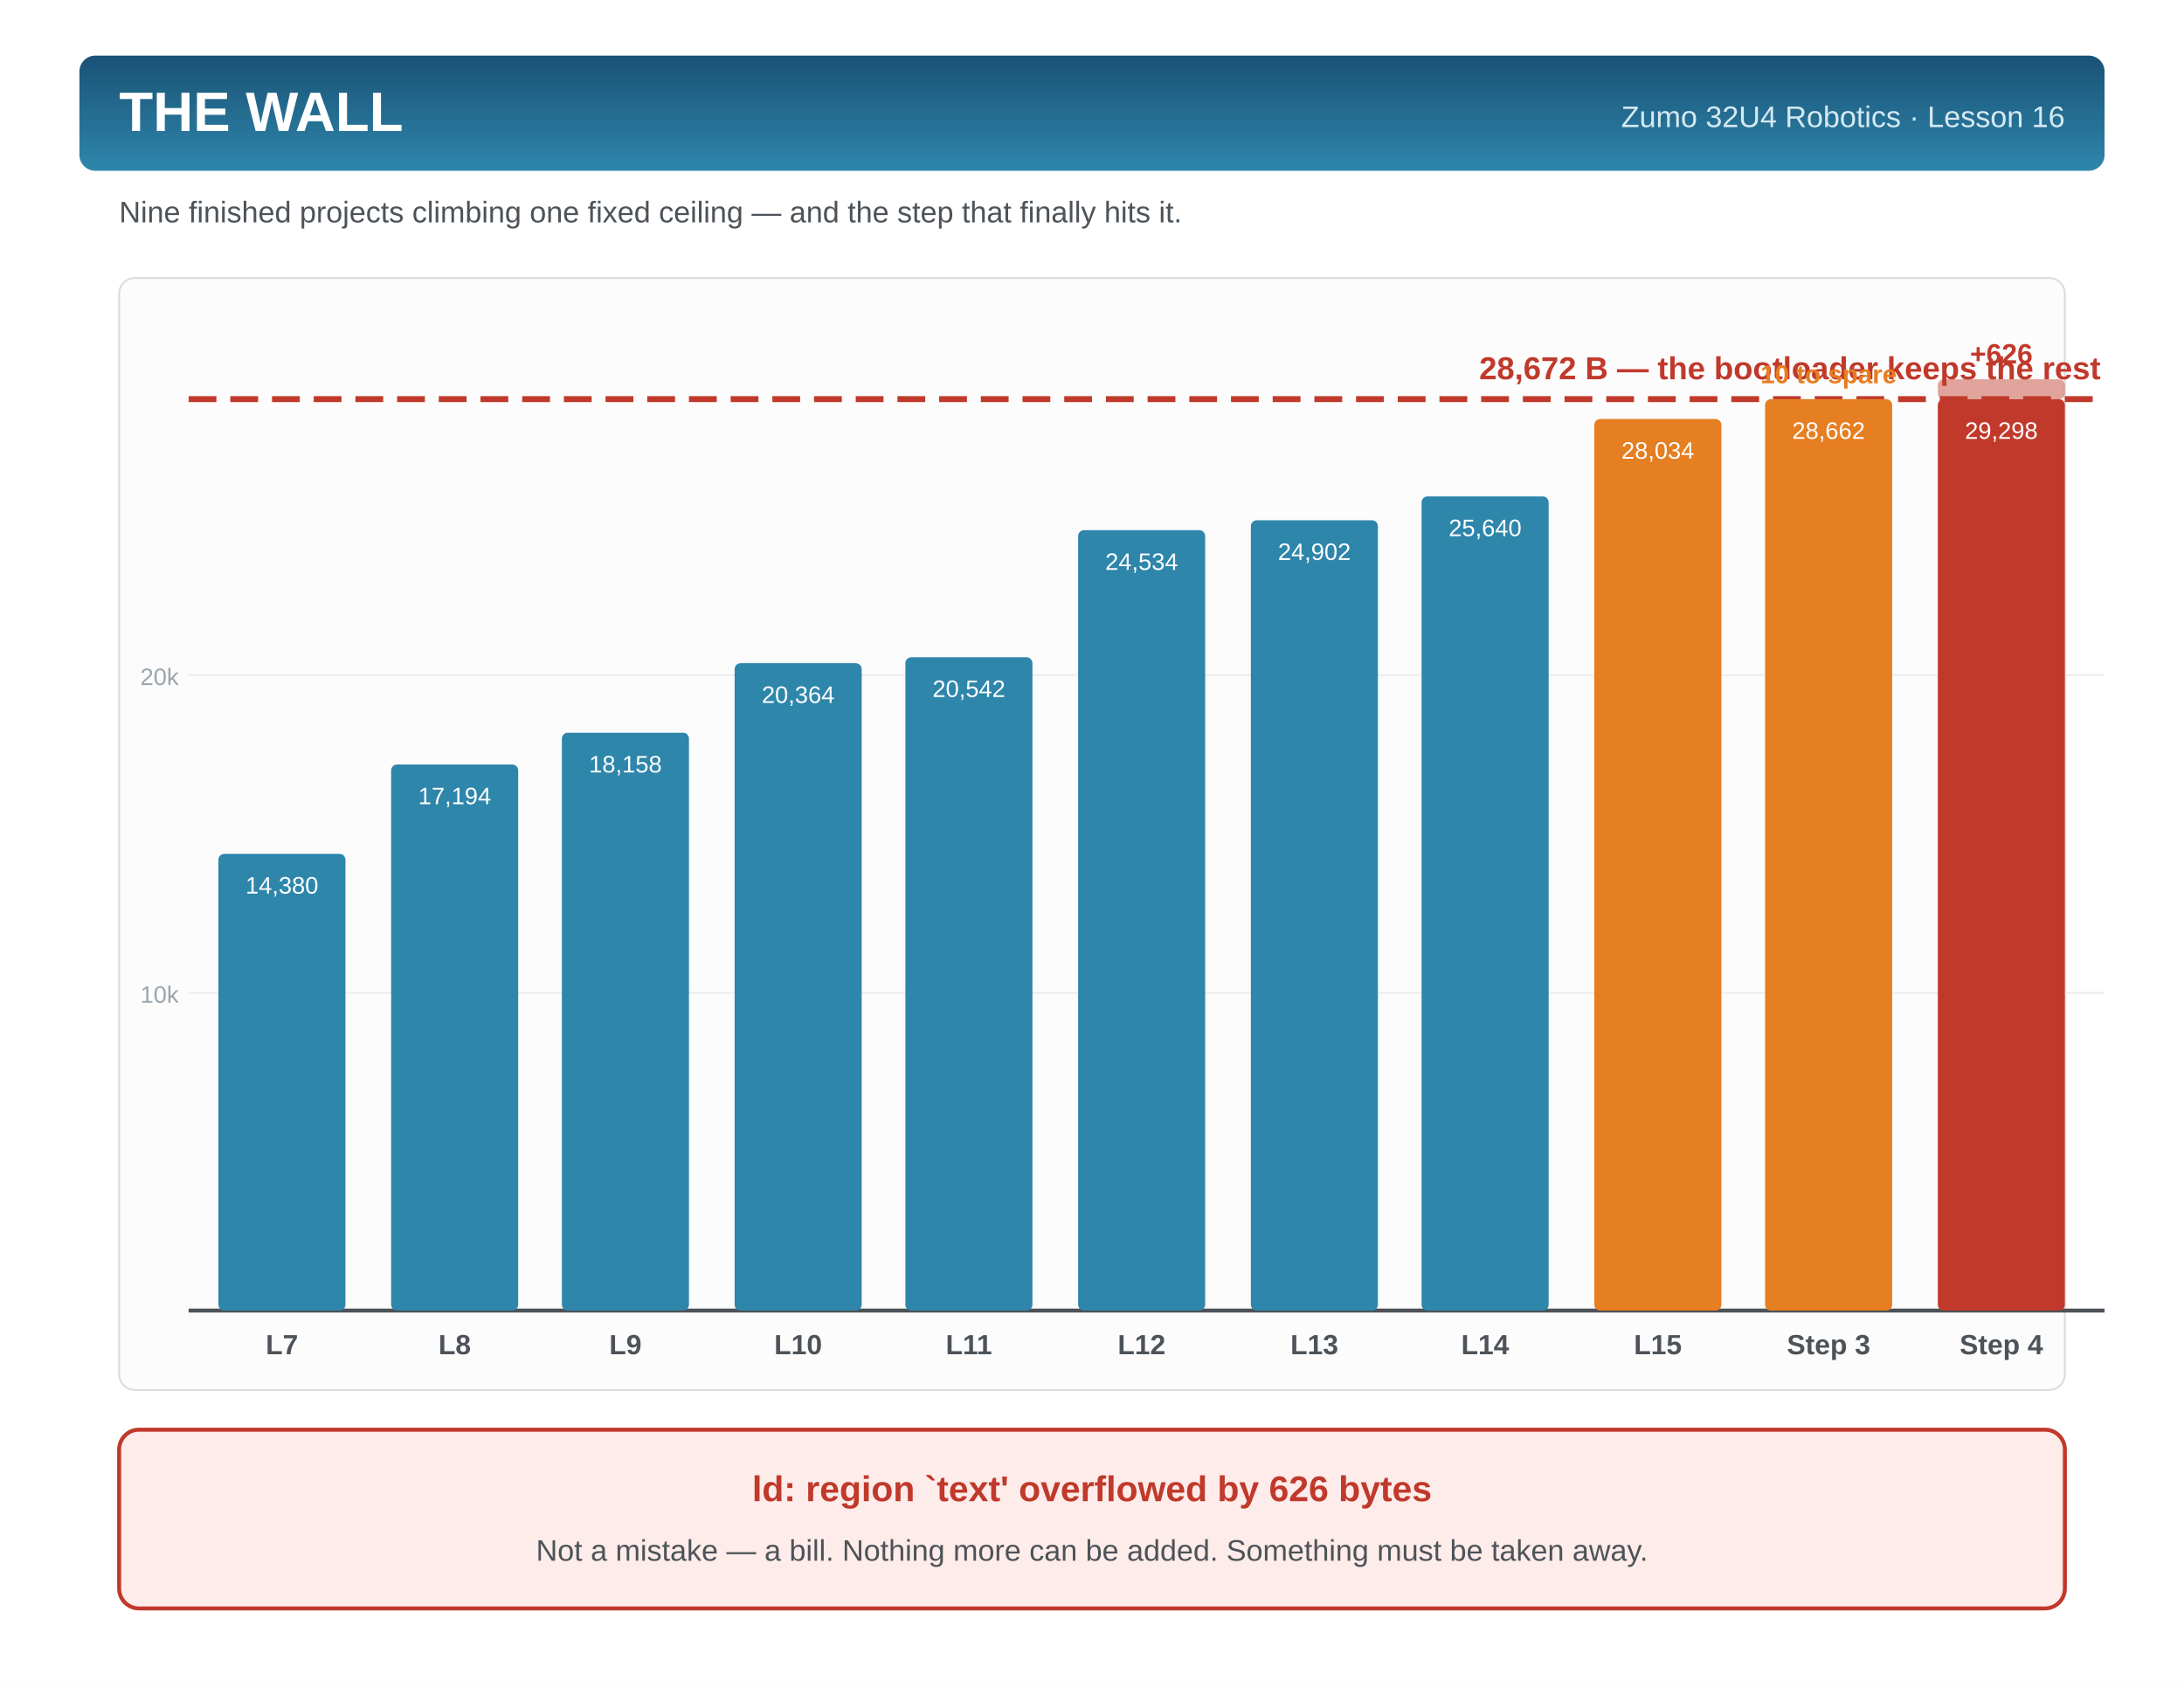
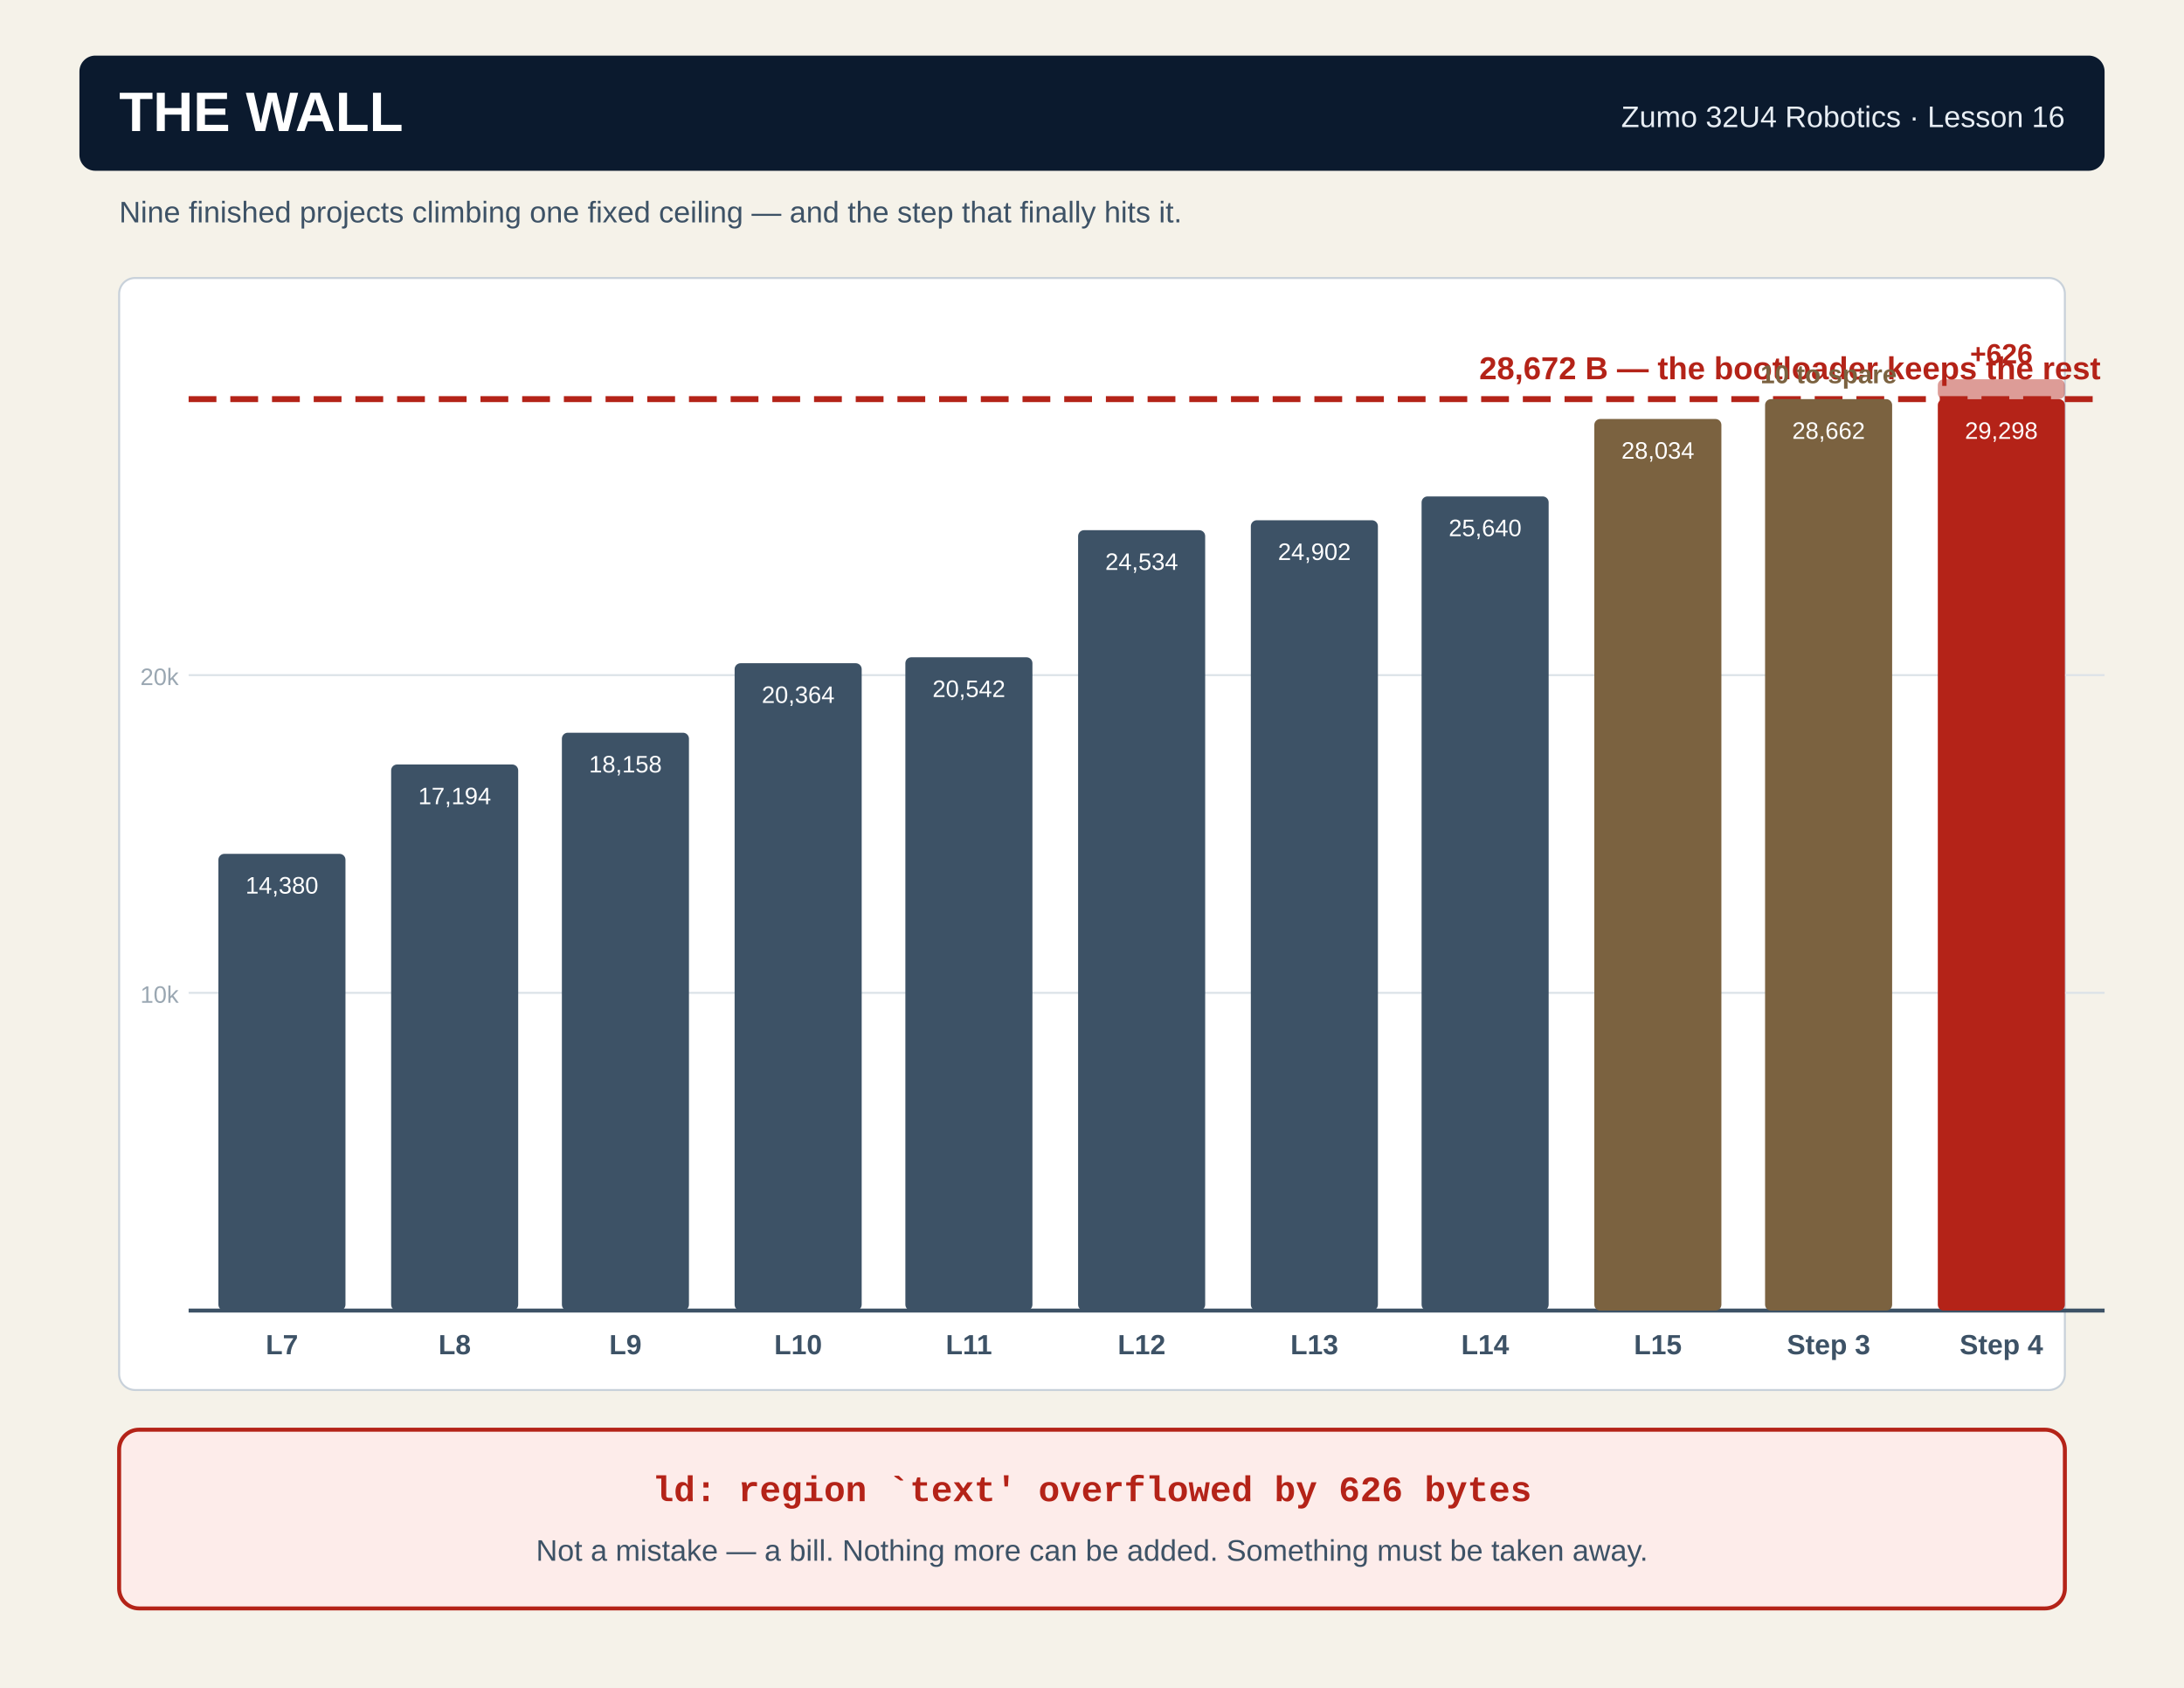
- <svg xmlns="http://www.w3.org/2000/svg" viewBox="0 0 1100 850" font-family="Segoe UI, Arial, sans-serif">
+ <svg xmlns="http://www.w3.org/2000/svg" viewBox="0 0 1100 850" font-family="Arial, Helvetica, sans-serif" width="1100" height="850">
  <defs>
-     <linearGradient id="titleGrad" x1="0" y1="0" x2="0" y2="1">
-       <stop offset="0" stop-color="#1a5276" />
-       <stop offset="1" stop-color="#2e86ab" />
-     </linearGradient>
-   </defs>
-   <rect x="0" y="0" width="1100" height="850" fill="#ffffff" />
-   <rect x="40" y="28" width="1020" height="58" rx="8" fill="url(#titleGrad)" />
-   <text x="60" y="66" fill="#ffffff" font-size="28" font-weight="bold">THE WALL</text>
-   <text x="1040" y="64" fill="#d6e9f2" font-size="15" text-anchor="end">Zumo 32U4 Robotics · Lesson 16</text>
-   <text x="60" y="112" fill="#4d5358" font-size="15">Nine finished projects climbing one fixed ceiling — and the step that finally hits it.</text>
-   <rect x="60" y="140" width="980" height="560" rx="8" fill="#fcfcfc" stroke="#dddddd" />
-   <line x1="95" y1="500" x2="1060" y2="500" stroke="#eeeeee" stroke-width="1" />
-   <line x1="95" y1="340" x2="1060" y2="340" stroke="#eeeeee" stroke-width="1" />
-   <text x="90" y="505" fill="#9aa5ab" font-size="12" text-anchor="end">10k</text>
-   <text x="90" y="345" fill="#9aa5ab" font-size="12" text-anchor="end">20k</text>
-   <line x1="95" y1="660" x2="1060" y2="660" stroke="#4d5358" stroke-width="2" />
-   <line x1="95" y1="201" x2="1060" y2="201" stroke="#c0392b" stroke-width="3" stroke-dasharray="14,7" />
+     </defs>
+   <rect x="0" y="0" width="1100" height="850" fill="#F5F2E9" />
+   <rect x="40" y="28" width="1020" height="58" rx="8" fill="#0B1A2E" />
+   <text x="60" y="66" fill="#FFFFFF" font-size="28" font-weight="bold" font-family="Arial, Helvetica, sans-serif">THE WALL</text>
+   <text x="1040" y="64" fill="#E8EEF4" font-size="15" text-anchor="end" font-family="Arial, Helvetica, sans-serif">Zumo 32U4 Robotics · Lesson 16</text>
+   <text x="60" y="112" fill="#3D5266" font-size="15" font-family="Arial, Helvetica, sans-serif">Nine finished projects climbing one fixed ceiling — and the step that finally hits it.</text>
+   <rect x="60" y="140" width="980" height="560" rx="8" fill="#FFFFFF" stroke="#C8D1DA" />
+   <line x1="95" y1="500" x2="1060" y2="500" stroke="#DCE3E8" stroke-width="1" />
+   <line x1="95" y1="340" x2="1060" y2="340" stroke="#DCE3E8" stroke-width="1" />
+   <text x="90" y="505" fill="#9AA7B2" font-size="12" text-anchor="end" font-family="Arial, Helvetica, sans-serif">10k</text>
+   <text x="90" y="345" fill="#9AA7B2" font-size="12" text-anchor="end" font-family="Arial, Helvetica, sans-serif">20k</text>
+   <line x1="95" y1="660" x2="1060" y2="660" stroke="#3D5266" stroke-width="2" />
+   <line x1="95" y1="201" x2="1060" y2="201" stroke="#B42318" stroke-width="3" stroke-dasharray="14,7" />
  <rect x="95" y="200" width="965" height="0.0" fill="none" />
-   <text x="1058" y="191" fill="#c0392b" font-size="16" font-weight="bold" text-anchor="end">28,672 B — the bootloader keeps the rest</text>
-   <rect x="110" y="430" width="64" height="230" fill="#2e86ab" rx="3" />
-   <text x="142" y="682" fill="#4d5358" font-size="14" font-weight="bold" text-anchor="middle">L7</text>
-   <text x="142" y="450" fill="#ffffff" font-size="12" text-anchor="middle">14,380</text>
-   <rect x="197" y="385" width="64" height="275" fill="#2e86ab" rx="3" />
-   <text x="229" y="682" fill="#4d5358" font-size="14" font-weight="bold" text-anchor="middle">L8</text>
-   <text x="229" y="405" fill="#ffffff" font-size="12" text-anchor="middle">17,194</text>
-   <rect x="283" y="369" width="64" height="291" fill="#2e86ab" rx="3" />
-   <text x="315" y="682" fill="#4d5358" font-size="14" font-weight="bold" text-anchor="middle">L9</text>
-   <text x="315" y="389" fill="#ffffff" font-size="12" text-anchor="middle">18,158</text>
-   <rect x="370" y="334" width="64" height="326" fill="#2e86ab" rx="3" />
-   <text x="402" y="682" fill="#4d5358" font-size="14" font-weight="bold" text-anchor="middle">L10</text>
-   <text x="402" y="354" fill="#ffffff" font-size="12" text-anchor="middle">20,364</text>
-   <rect x="456" y="331" width="64" height="329" fill="#2e86ab" rx="3" />
-   <text x="488" y="682" fill="#4d5358" font-size="14" font-weight="bold" text-anchor="middle">L11</text>
-   <text x="488" y="351" fill="#ffffff" font-size="12" text-anchor="middle">20,542</text>
-   <rect x="543" y="267" width="64" height="393" fill="#2e86ab" rx="3" />
-   <text x="575" y="682" fill="#4d5358" font-size="14" font-weight="bold" text-anchor="middle">L12</text>
-   <text x="575" y="287" fill="#ffffff" font-size="12" text-anchor="middle">24,534</text>
-   <rect x="630" y="262" width="64" height="398" fill="#2e86ab" rx="3" />
-   <text x="662" y="682" fill="#4d5358" font-size="14" font-weight="bold" text-anchor="middle">L13</text>
-   <text x="662" y="282" fill="#ffffff" font-size="12" text-anchor="middle">24,902</text>
-   <rect x="716" y="250" width="64" height="410" fill="#2e86ab" rx="3" />
-   <text x="748" y="682" fill="#4d5358" font-size="14" font-weight="bold" text-anchor="middle">L14</text>
-   <text x="748" y="270" fill="#ffffff" font-size="12" text-anchor="middle">25,640</text>
-   <rect x="803" y="211" width="64" height="449" fill="#e67e22" rx="3" />
-   <text x="835" y="682" fill="#4d5358" font-size="14" font-weight="bold" text-anchor="middle">L15</text>
-   <text x="835" y="231" fill="#ffffff" font-size="12" text-anchor="middle">28,034</text>
-   <rect x="889" y="201" width="64" height="459" fill="#e67e22" rx="3" />
-   <text x="921" y="682" fill="#4d5358" font-size="14" font-weight="bold" text-anchor="middle">Step 3</text>
-   <text x="921" y="221" fill="#ffffff" font-size="12" text-anchor="middle">28,662</text>
-   <rect x="976" y="201" width="64" height="459" fill="#c0392b" rx="3" />
-   <rect x="976" y="191" width="64" height="10" fill="#c0392b" opacity="0.45" rx="3" />
-   <text x="1008" y="183" fill="#c0392b" font-size="14" font-weight="bold" text-anchor="middle">+626</text>
-   <text x="1008" y="682" fill="#4d5358" font-size="14" font-weight="bold" text-anchor="middle">Step 4</text>
-   <text x="1008" y="221" fill="#ffffff" font-size="12" text-anchor="middle">29,298</text>
-   <text x="921" y="193" fill="#e67e22" font-size="13" font-weight="bold" text-anchor="middle">10 to spare</text>
-   <rect x="60" y="720" width="980" height="90" rx="10" fill="#fdecea" stroke="#c0392b" stroke-width="2" />
-   <text x="550" y="756" fill="#c0392b" font-size="18" font-weight="bold" text-anchor="middle">ld: region `text' overflowed by 626 bytes</text>
-   <text x="550" y="786" fill="#4d5358" font-size="15" text-anchor="middle">Not a mistake — a bill. Nothing more can be added. Something must be taken away.</text>
+   <text x="1058" y="191" fill="#B42318" font-size="16" font-weight="bold" text-anchor="end" font-family="Arial, Helvetica, sans-serif">28,672 B — the bootloader keeps the rest</text>
+   <rect x="110" y="430" width="64" height="230" fill="#3D5266" rx="3" />
+   <text x="142" y="682" fill="#3D5266" font-size="14" font-weight="bold" text-anchor="middle" font-family="Arial, Helvetica, sans-serif">L7</text>
+   <text x="142" y="450" fill="#FFFFFF" font-size="12" text-anchor="middle" font-family="Arial, Helvetica, sans-serif">14,380</text>
+   <rect x="197" y="385" width="64" height="275" fill="#3D5266" rx="3" />
+   <text x="229" y="682" fill="#3D5266" font-size="14" font-weight="bold" text-anchor="middle" font-family="Arial, Helvetica, sans-serif">L8</text>
+   <text x="229" y="405" fill="#FFFFFF" font-size="12" text-anchor="middle" font-family="Arial, Helvetica, sans-serif">17,194</text>
+   <rect x="283" y="369" width="64" height="291" fill="#3D5266" rx="3" />
+   <text x="315" y="682" fill="#3D5266" font-size="14" font-weight="bold" text-anchor="middle" font-family="Arial, Helvetica, sans-serif">L9</text>
+   <text x="315" y="389" fill="#FFFFFF" font-size="12" text-anchor="middle" font-family="Arial, Helvetica, sans-serif">18,158</text>
+   <rect x="370" y="334" width="64" height="326" fill="#3D5266" rx="3" />
+   <text x="402" y="682" fill="#3D5266" font-size="14" font-weight="bold" text-anchor="middle" font-family="Arial, Helvetica, sans-serif">L10</text>
+   <text x="402" y="354" fill="#FFFFFF" font-size="12" text-anchor="middle" font-family="Arial, Helvetica, sans-serif">20,364</text>
+   <rect x="456" y="331" width="64" height="329" fill="#3D5266" rx="3" />
+   <text x="488" y="682" fill="#3D5266" font-size="14" font-weight="bold" text-anchor="middle" font-family="Arial, Helvetica, sans-serif">L11</text>
+   <text x="488" y="351" fill="#FFFFFF" font-size="12" text-anchor="middle" font-family="Arial, Helvetica, sans-serif">20,542</text>
+   <rect x="543" y="267" width="64" height="393" fill="#3D5266" rx="3" />
+   <text x="575" y="682" fill="#3D5266" font-size="14" font-weight="bold" text-anchor="middle" font-family="Arial, Helvetica, sans-serif">L12</text>
+   <text x="575" y="287" fill="#FFFFFF" font-size="12" text-anchor="middle" font-family="Arial, Helvetica, sans-serif">24,534</text>
+   <rect x="630" y="262" width="64" height="398" fill="#3D5266" rx="3" />
+   <text x="662" y="682" fill="#3D5266" font-size="14" font-weight="bold" text-anchor="middle" font-family="Arial, Helvetica, sans-serif">L13</text>
+   <text x="662" y="282" fill="#FFFFFF" font-size="12" text-anchor="middle" font-family="Arial, Helvetica, sans-serif">24,902</text>
+   <rect x="716" y="250" width="64" height="410" fill="#3D5266" rx="3" />
+   <text x="748" y="682" fill="#3D5266" font-size="14" font-weight="bold" text-anchor="middle" font-family="Arial, Helvetica, sans-serif">L14</text>
+   <text x="748" y="270" fill="#FFFFFF" font-size="12" text-anchor="middle" font-family="Arial, Helvetica, sans-serif">25,640</text>
+   <rect x="803" y="211" width="64" height="449" fill="#7B6240" rx="3" />
+   <text x="835" y="682" fill="#3D5266" font-size="14" font-weight="bold" text-anchor="middle" font-family="Arial, Helvetica, sans-serif">L15</text>
+   <text x="835" y="231" fill="#FFFFFF" font-size="12" text-anchor="middle" font-family="Arial, Helvetica, sans-serif">28,034</text>
+   <rect x="889" y="201" width="64" height="459" fill="#7B6240" rx="3" />
+   <text x="921" y="682" fill="#3D5266" font-size="14" font-weight="bold" text-anchor="middle" font-family="Arial, Helvetica, sans-serif">Step 3</text>
+   <text x="921" y="221" fill="#FFFFFF" font-size="12" text-anchor="middle" font-family="Arial, Helvetica, sans-serif">28,662</text>
+   <rect x="976" y="201" width="64" height="459" fill="#B42318" rx="3" />
+   <rect x="976" y="191" width="64" height="10" fill="#B42318" opacity="0.45" rx="3" />
+   <text x="1008" y="183" fill="#B42318" font-size="14" font-weight="bold" text-anchor="middle" font-family="Arial, Helvetica, sans-serif">+626</text>
+   <text x="1008" y="682" fill="#3D5266" font-size="14" font-weight="bold" text-anchor="middle" font-family="Arial, Helvetica, sans-serif">Step 4</text>
+   <text x="1008" y="221" fill="#FFFFFF" font-size="12" text-anchor="middle" font-family="Arial, Helvetica, sans-serif">29,298</text>
+   <text x="921" y="193" fill="#7B6240" font-size="13" font-weight="bold" text-anchor="middle" font-family="Arial, Helvetica, sans-serif">10 to spare</text>
+   <rect x="60" y="720" width="980" height="90" rx="10" fill="#FDECEA" stroke="#B42318" stroke-width="2" />
+   <text x="550" y="756" fill="#B42318" font-size="18" font-weight="bold" text-anchor="middle" font-family="Courier New, monospace">ld: region `text' overflowed by 626 bytes</text>
+   <text x="550" y="786" fill="#3D5266" font-size="15" text-anchor="middle" font-family="Arial, Helvetica, sans-serif">Not a mistake — a bill. Nothing more can be added. Something must be taken away.</text>
</svg>
